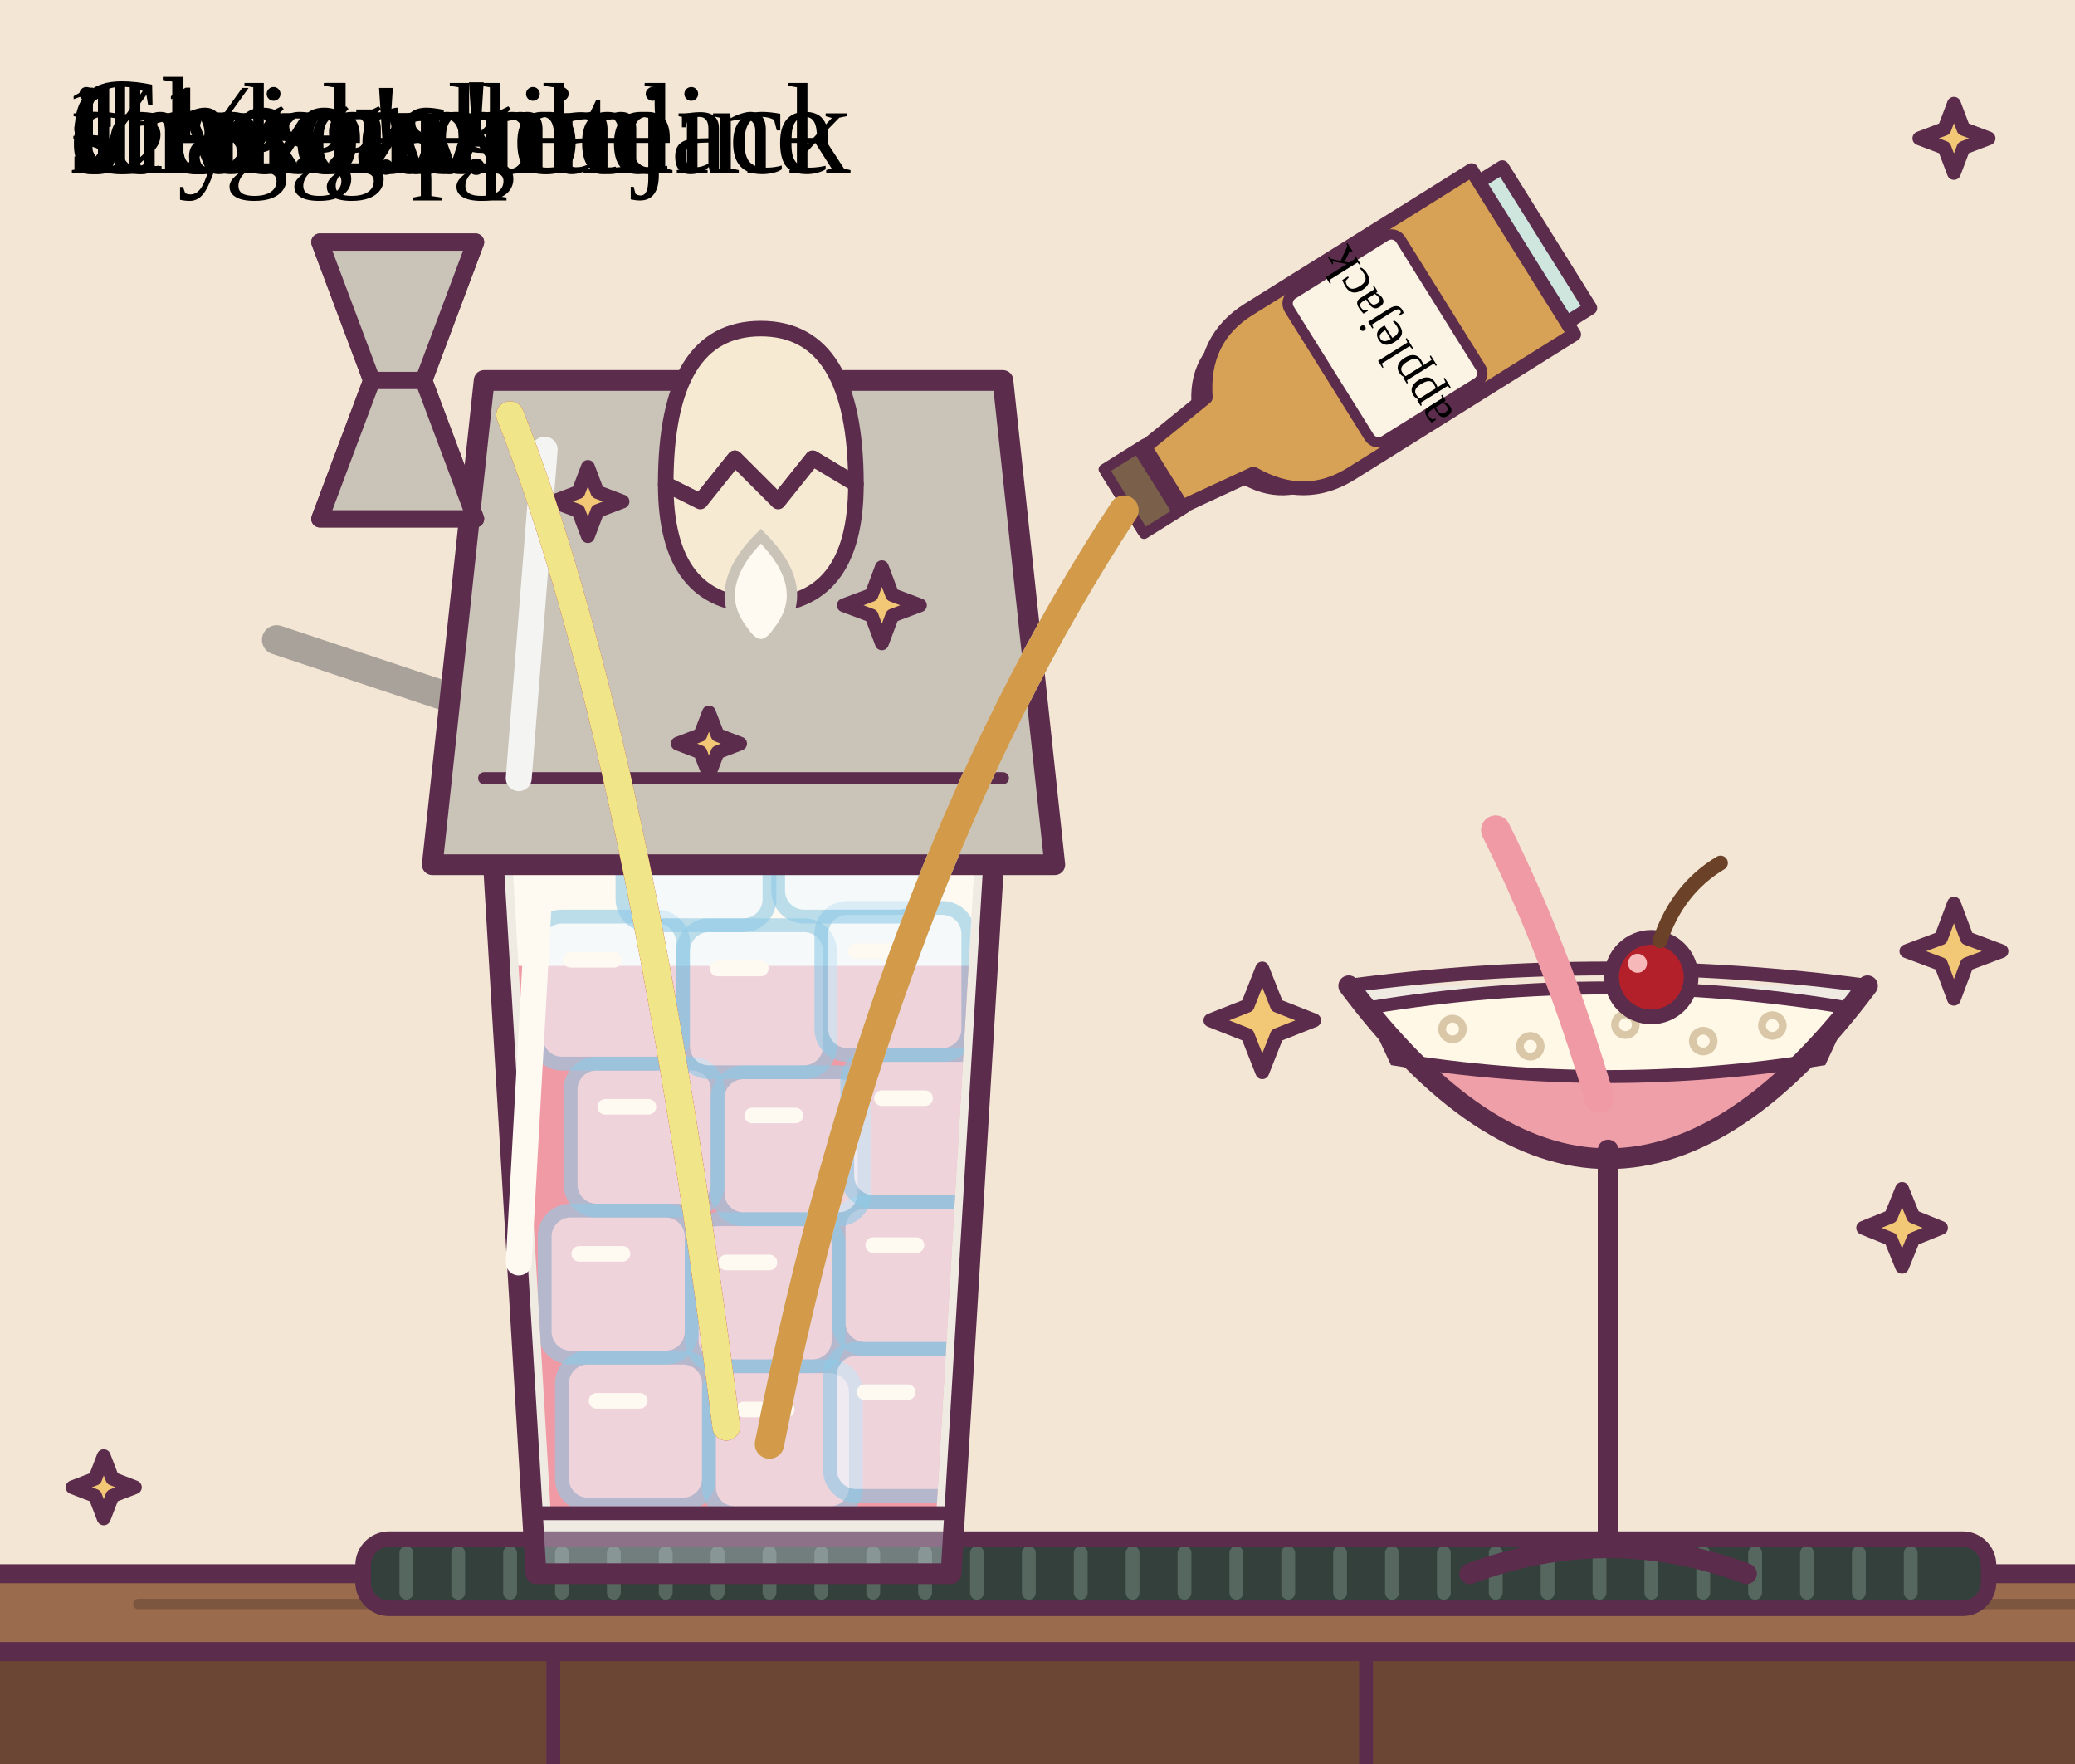
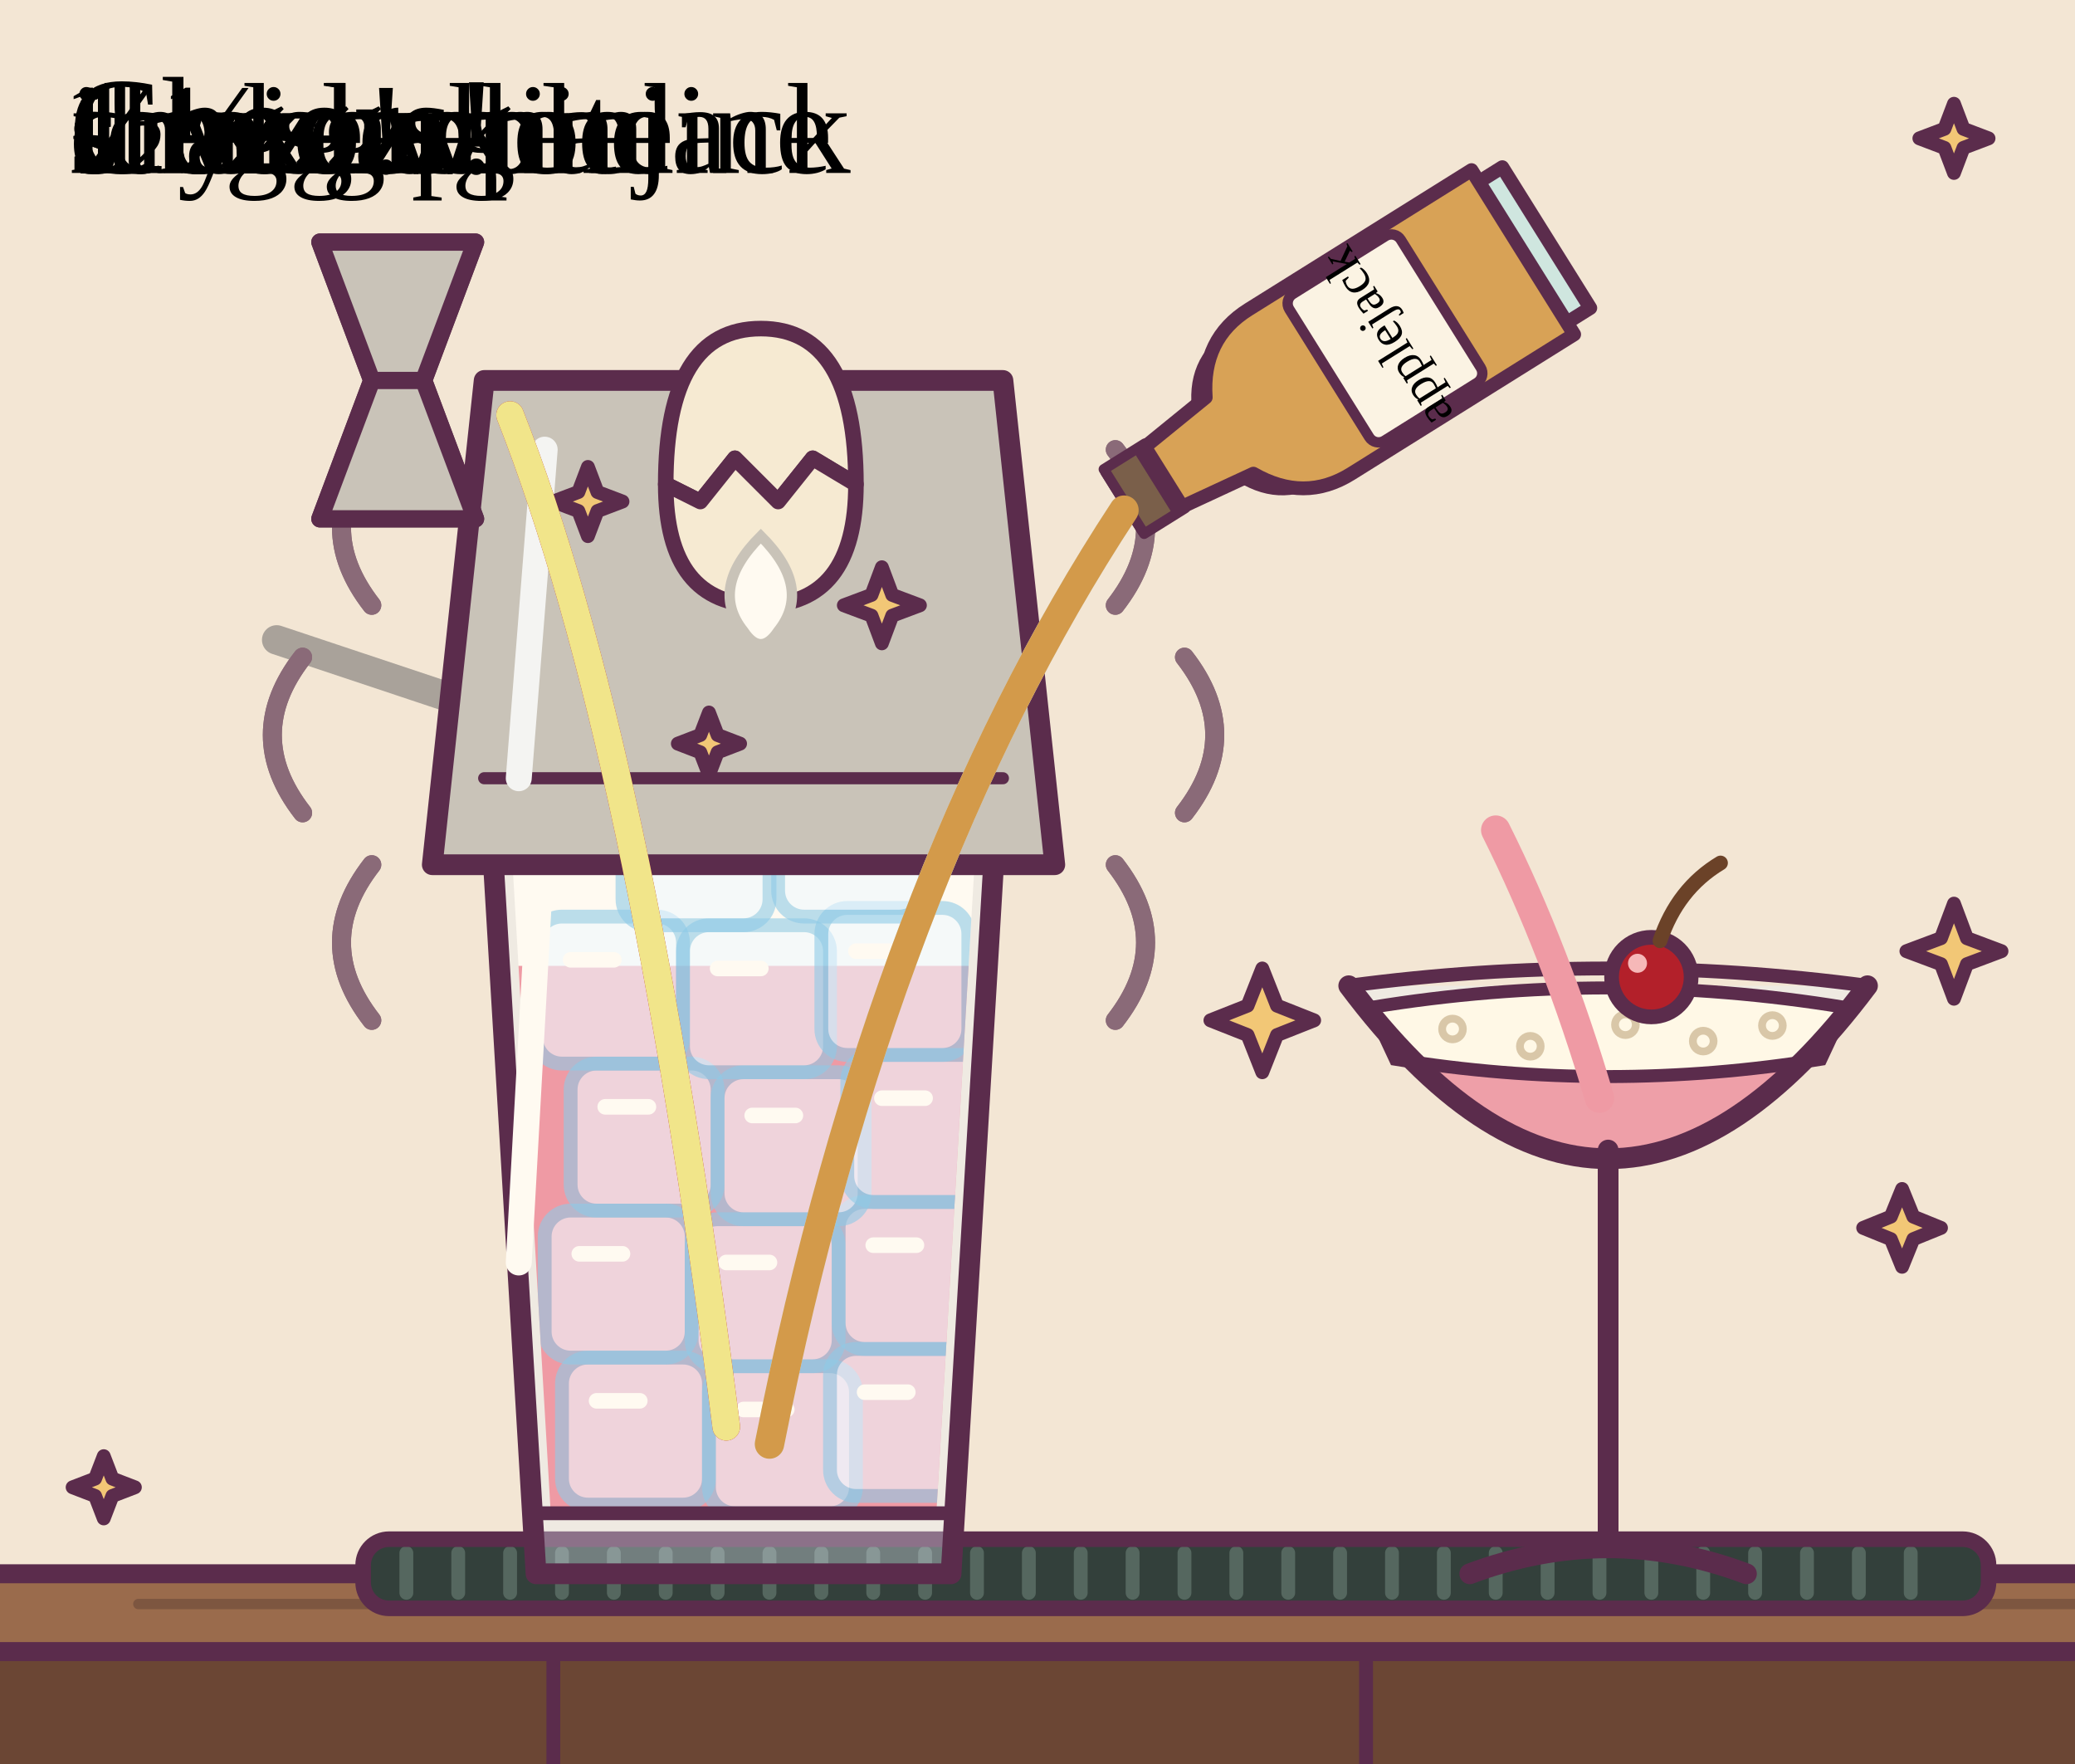
<svg viewBox="0 0 240 204" role="img" aria-label="How to make a Pink Lady, step by step: Combine ingredients. Add everything to your shaker. Dry shake. Shake hard, without ice, for about 15 seconds. That's what whips the egg white into foam. Wet shake. Add ice and shake again, until the shaker is frosty cold. Serve up. Strain into a chilled coupe, no ice, and top with a cherry. Cheers!">
  <g transform="translate(-104 -14)">
    <g filter="url(#wash)">
      <rect x="0" y="0" width="400" height="236" fill="#f3e6d4" />
    </g>
    <rect x="0" y="196" width="400" height="40" fill="#6e4b39" />
    <g filter="url(#wash)">
      <rect x="0" y="196" width="400" height="9" fill="#9a6b4c" />
      <rect x="0" y="205" width="400" height="31" fill="#6b4634" />
    </g>
    <g filter="url(#crayon)" fill="none" stroke="#5b2c4c" stroke-width="2.2" stroke-linecap="round" stroke-linejoin="round">
      <path d="M0 196 H400 M0 205 H400" />
      <path d="M64 205 V236" stroke-width="1.6" />
      <path d="M168 205 V236" stroke-width="1.6" />
      <path d="M262 205 V236" stroke-width="1.6" />
      <path d="M352 205 V236" stroke-width="1.6" />
      <path d="M22 199.5 h38" stroke="#7d5640" stroke-width="1.2" />
      <path d="M120 199.5 h54" stroke="#7d5640" stroke-width="1.2" />
      <path d="M230 199.5 h30" stroke="#7d5640" stroke-width="1.2" />
      <path d="M300 199.5 h46" stroke="#7d5640" stroke-width="1.2" />
    </g>
    <rect x="146" y="192" width="188" height="8" rx="3" fill="#33403b" />
    <path d="M151 193.6 v4.6" stroke="#55675f" stroke-width="1.6" stroke-linecap="round" />
    <path d="M157 193.6 v4.6" stroke="#55675f" stroke-width="1.6" stroke-linecap="round" />
    <path d="M163 193.6 v4.6" stroke="#55675f" stroke-width="1.6" stroke-linecap="round" />
    <path d="M169 193.6 v4.6" stroke="#55675f" stroke-width="1.6" stroke-linecap="round" />
    <path d="M175 193.6 v4.6" stroke="#55675f" stroke-width="1.6" stroke-linecap="round" />
    <path d="M181 193.6 v4.6" stroke="#55675f" stroke-width="1.6" stroke-linecap="round" />
    <path d="M187 193.6 v4.6" stroke="#55675f" stroke-width="1.6" stroke-linecap="round" />
    <path d="M193 193.6 v4.6" stroke="#55675f" stroke-width="1.6" stroke-linecap="round" />
    <path d="M199 193.6 v4.6" stroke="#55675f" stroke-width="1.6" stroke-linecap="round" />
    <path d="M205 193.6 v4.6" stroke="#55675f" stroke-width="1.6" stroke-linecap="round" />
    <path d="M211 193.6 v4.6" stroke="#55675f" stroke-width="1.6" stroke-linecap="round" />
    <path d="M217 193.6 v4.6" stroke="#55675f" stroke-width="1.6" stroke-linecap="round" />
    <path d="M223 193.6 v4.6" stroke="#55675f" stroke-width="1.6" stroke-linecap="round" />
    <path d="M229 193.6 v4.6" stroke="#55675f" stroke-width="1.6" stroke-linecap="round" />
    <path d="M235 193.6 v4.6" stroke="#55675f" stroke-width="1.6" stroke-linecap="round" />
    <path d="M241 193.6 v4.6" stroke="#55675f" stroke-width="1.6" stroke-linecap="round" />
    <path d="M247 193.6 v4.6" stroke="#55675f" stroke-width="1.6" stroke-linecap="round" />
    <path d="M253 193.6 v4.6" stroke="#55675f" stroke-width="1.6" stroke-linecap="round" />
    <path d="M259 193.6 v4.6" stroke="#55675f" stroke-width="1.6" stroke-linecap="round" />
    <path d="M265 193.6 v4.6" stroke="#55675f" stroke-width="1.6" stroke-linecap="round" />
    <path d="M271 193.6 v4.6" stroke="#55675f" stroke-width="1.6" stroke-linecap="round" />
    <path d="M277 193.6 v4.6" stroke="#55675f" stroke-width="1.6" stroke-linecap="round" />
    <path d="M283 193.6 v4.6" stroke="#55675f" stroke-width="1.6" stroke-linecap="round" />
    <path d="M289 193.6 v4.6" stroke="#55675f" stroke-width="1.6" stroke-linecap="round" />
    <path d="M295 193.6 v4.6" stroke="#55675f" stroke-width="1.6" stroke-linecap="round" />
    <path d="M301 193.6 v4.6" stroke="#55675f" stroke-width="1.6" stroke-linecap="round" />
    <path d="M307 193.6 v4.6" stroke="#55675f" stroke-width="1.6" stroke-linecap="round" />
    <path d="M313 193.6 v4.6" stroke="#55675f" stroke-width="1.6" stroke-linecap="round" />
    <path d="M319 193.6 v4.6" stroke="#55675f" stroke-width="1.6" stroke-linecap="round" />
    <path d="M325 193.6 v4.6" stroke="#55675f" stroke-width="1.6" stroke-linecap="round" />
    <g filter="url(#crayon)" fill="none" stroke="#5b2c4c" stroke-width="2.6" stroke-linecap="round" stroke-linejoin="round">
      <rect x="146" y="192" width="188" height="8" rx="3" stroke-width="1.8" />
    </g>
    <g class="twinkle d2" style="transform-origin:330px 30px">
      <path d="M330 26 L331.1 28.9 L334 30 L331.1 31.1 L330 34 L328.9 31.1 L326 30 L328.9 28.9Z" fill="#f2c776" stroke="#5b2c4c" stroke-width="1.6" stroke-linejoin="round" />
    </g>
    <g class="twinkle d3" style="transform-origin:116px 186px">
      <path d="M116 182.4 L117 185 L119.6 186 L117 187 L116 189.6 L115 187 L112.4 186 L115 185Z" fill="#f2c776" stroke="#5b2c4c" stroke-width="1.6" stroke-linejoin="round" />
    </g>
-     <g class="mix31">
-       <g class="tip30" style="transform-origin:220px 96px">
-         <g class="shk29" style="transform-origin:190px 116px">
+     <g class="mix33">
+       <g class="tip32" style="transform-origin:220px 96px">
+         <g class="shk31" style="transform-origin:190px 116px">
          <g filter="url(#wash)">
            <path d="M160 96 L220 96 L214 196 L166 196Z" fill="#e7f1fb" opacity=".35" />
          </g>
          <clipPath id="pink-lady-mx">
            <path d="M162.4 99 L217.6 99 L212.3 189 L167.7 189Z" />
          </clipPath>
          <g clip-path="url(#pink-lady-mx)">
            <g filter="url(#wash)">
              <g class="ml5" style="transform-origin:190px 190px">
                <rect x="158" y="174.5" width="64" height="15.5" fill="#d5e4e8" />
              </g>
              <g class="ml6" style="transform-origin:190px 175px">
                <rect x="158" y="169.5" width="64" height="5.5" fill="#d39a4a" />
              </g>
              <g class="ml7" style="transform-origin:190px 170px">
                <rect x="158" y="159.5" width="64" height="10.5" fill="#b3202a" />
              </g>
              <g class="ml8" style="transform-origin:190px 160px">
                <rect x="158" y="149.5" width="64" height="10.5" fill="#f1e58a" />
              </g>
              <g class="ml9" style="transform-origin:190px 150px">
                <rect x="158" y="141.5" width="64" height="8.5" fill="#fffaf1" />
              </g>
              <g class="mixed10" style="transform-origin:190px 190px">
                <rect x="158" y="125.2" width="64" height="64.8" fill="#ef9aa4" />
              </g>
              <g class="mfoam11">
                <rect x="158" y="113.2" width="64" height="12.5" fill="#fffaf1" />
              </g>
            </g>
            <g class="mice12" style="transform-origin:177.5px 179.5px">
              <rect x="169" y="171" width="17" height="17" rx="3" fill="#eef8ff" opacity=".6" stroke="#8ecae6" stroke-width="1.6" />
              <path d="M173 176 h5" stroke="#fffaf1" stroke-width="1.8" stroke-linecap="round" />
            </g>
            <g class="mice13" style="transform-origin:194.5px 180.5px">
              <rect x="186" y="172" width="17" height="17" rx="3" fill="#eef8ff" opacity=".6" stroke="#8ecae6" stroke-width="1.6" />
              <path d="M190 177 h5" stroke="#fffaf1" stroke-width="1.8" stroke-linecap="round" />
            </g>
            <g class="mice14" style="transform-origin:208.5px 178.5px">
              <rect x="200" y="170" width="17" height="17" rx="3" fill="#eef8ff" opacity=".6" stroke="#8ecae6" stroke-width="1.6" />
              <path d="M204 175 h5" stroke="#fffaf1" stroke-width="1.8" stroke-linecap="round" />
            </g>
            <g class="mice15" style="transform-origin:175.5px 162.5px">
              <rect x="167" y="154" width="17" height="17" rx="3" fill="#eef8ff" opacity=".6" stroke="#8ecae6" stroke-width="1.6" />
              <path d="M171 159 h5" stroke="#fffaf1" stroke-width="1.8" stroke-linecap="round" />
            </g>
            <g class="mice16" style="transform-origin:192.5px 163.5px">
              <rect x="184" y="155" width="17" height="17" rx="3" fill="#eef8ff" opacity=".6" stroke="#8ecae6" stroke-width="1.6" />
              <path d="M188 160 h5" stroke="#fffaf1" stroke-width="1.8" stroke-linecap="round" />
            </g>
            <g class="mice17" style="transform-origin:209.5px 161.5px">
              <rect x="201" y="153" width="17" height="17" rx="3" fill="#eef8ff" opacity=".6" stroke="#8ecae6" stroke-width="1.6" />
              <path d="M205 158 h5" stroke="#fffaf1" stroke-width="1.8" stroke-linecap="round" />
            </g>
            <g class="mice18" style="transform-origin:178.5px 145.5px">
              <rect x="170" y="137" width="17" height="17" rx="3" fill="#eef8ff" opacity=".6" stroke="#8ecae6" stroke-width="1.6" />
              <path d="M174 142 h5" stroke="#fffaf1" stroke-width="1.8" stroke-linecap="round" />
            </g>
            <g class="mice19" style="transform-origin:195.5px 146.5px">
              <rect x="187" y="138" width="17" height="17" rx="3" fill="#eef8ff" opacity=".6" stroke="#8ecae6" stroke-width="1.6" />
              <path d="M191 143 h5" stroke="#fffaf1" stroke-width="1.8" stroke-linecap="round" />
            </g>
            <g class="mice20" style="transform-origin:210.5px 144.5px">
              <rect x="202" y="136" width="17" height="17" rx="3" fill="#eef8ff" opacity=".6" stroke="#8ecae6" stroke-width="1.6" />
              <path d="M206 141 h5" stroke="#fffaf1" stroke-width="1.8" stroke-linecap="round" />
            </g>
            <g class="mice21" style="transform-origin:174.5px 128.5px">
              <rect x="166" y="120" width="17" height="17" rx="3" fill="#eef8ff" opacity=".6" stroke="#8ecae6" stroke-width="1.6" />
              <path d="M170 125 h5" stroke="#fffaf1" stroke-width="1.8" stroke-linecap="round" />
            </g>
            <g class="mice22" style="transform-origin:191.5px 129.5px">
              <rect x="183" y="121" width="17" height="17" rx="3" fill="#eef8ff" opacity=".6" stroke="#8ecae6" stroke-width="1.6" />
              <path d="M187 126 h5" stroke="#fffaf1" stroke-width="1.8" stroke-linecap="round" />
            </g>
            <g class="mice23" style="transform-origin:207.5px 127.5px">
              <rect x="199" y="119" width="17" height="17" rx="3" fill="#eef8ff" opacity=".6" stroke="#8ecae6" stroke-width="1.6" />
              <path d="M203 124 h5" stroke="#fffaf1" stroke-width="1.8" stroke-linecap="round" />
            </g>
            <g class="mice24" style="transform-origin:184.5px 112.5px">
              <rect x="176" y="104" width="17" height="17" rx="3" fill="#eef8ff" opacity=".6" stroke="#8ecae6" stroke-width="1.6" />
              <path d="M180 109 h5" stroke="#fffaf1" stroke-width="1.8" stroke-linecap="round" />
            </g>
            <g class="mice25" style="transform-origin:202.5px 111.5px">
              <rect x="194" y="103" width="17" height="17" rx="3" fill="#eef8ff" opacity=".6" stroke="#8ecae6" stroke-width="1.6" />
              <path d="M198 108 h5" stroke="#fffaf1" stroke-width="1.8" stroke-linecap="round" />
            </g>
          </g>
          <g filter="url(#crayon)" fill="none" stroke="#5b2c4c" stroke-width="2.6" stroke-linecap="round" stroke-linejoin="round">
            <path d="M160 96 L220 96 L214 196 L166 196Z" stroke-width="2.4" />
            <path d="M166 189 H214" stroke-width="1.6" />
            <path d="M167 106 L164 160" stroke="#fffaf1" stroke-width="3" />
          </g>
          <g class="strainer26">
            <g filter="url(#crayon)" fill="none" stroke="#5b2c4c" stroke-width="2.6" stroke-linecap="round" stroke-linejoin="round">
              <path d="M160 96 H220" stroke="#a9a29a" stroke-width="3.4" />
              <path d="M162 100 q3 3.4 6 0 q3 3.4 6 0 q3 3.4 6 0 q3 3.4 6 0 q3 3.4 6 0 q3 3.4 6 0 q3 3.4 6 0 q3 3.4 6 0 q3 3.4 6 0 q3 3.4 6 0" stroke="#8a8f96" stroke-width="1.5" />
              <path d="M160 96 L136 88" stroke="#a9a29a" stroke-width="3.4" />
            </g>
          </g>
-           <g class="tin28">
+           <g class="tin30">
            <g filter="url(#wash)">
              <path d="M154 114 L226 114 L220 58 L160 58Z" fill="#c9c3b8" />
            </g>
            <g filter="url(#crayon)" fill="none" stroke="#5b2c4c" stroke-width="2.6" stroke-linecap="round" stroke-linejoin="round">
              <path d="M154 114 L226 114 L220 58 L160 58Z" stroke-width="2.4" />
              <path d="M160 104 H220" stroke-width="1.4" />
              <path d="M167 66 L164 104" stroke="#f4f4f2" stroke-width="3" />
            </g>
-             <g class="frost27">
+             <g class="frost29">
              <g class="twinkle" style="transform-origin:172px 72px">
                <path d="M172 68 L173.1 70.9 L176 72 L173.1 73.1 L172 76 L170.9 73.1 L168 72 L170.9 70.9Z" fill="#f2c776" stroke="#5b2c4c" stroke-width="1.6" stroke-linejoin="round" />
              </g>
              <g class="twinkle d2" style="transform-origin:206px 84px">
                <path d="M206 79.6 L207.2 82.8 L210.4 84 L207.2 85.2 L206 88.4 L204.8 85.2 L201.6 84 L204.8 82.8Z" fill="#f2c776" stroke="#5b2c4c" stroke-width="1.6" stroke-linejoin="round" />
              </g>
              <g class="twinkle d3" style="transform-origin:186px 100px">
                <path d="M186 96.4 L187 99 L189.6 100 L187 101 L186 103.6 L185 101 L182.4 100 L185 99Z" fill="#f2c776" stroke="#5b2c4c" stroke-width="1.6" stroke-linejoin="round" />
              </g>
            </g>
+           </g>
+         </g>
+         <g class="whoosh27">
+           <g filter="url(#crayon)" fill="none" stroke="#5b2c4c" stroke-width="2.6" stroke-linecap="round" stroke-linejoin="round">
+             <path d="M147 66 q-7 9 0 18 M139 90 q-7 9 0 18 M147 114 q-7 9 0 18 M233 66 q7 9 0 18 M241 90 q7 9 0 18 M233 114 q7 9 0 18" stroke="#8a6a78" stroke-width="2.2" />
+           </g>
+         </g>
+         <g class="whoosh28">
+           <g filter="url(#crayon)" fill="none" stroke="#5b2c4c" stroke-width="2.6" stroke-linecap="round" stroke-linejoin="round">
+             <path d="M147 66 q-7 9 0 18 M139 90 q-7 9 0 18 M147 114 q-7 9 0 18 M233 66 q7 9 0 18 M241 90 q7 9 0 18 M233 114 q7 9 0 18" stroke="#8a6a78" stroke-width="2.2" />
          </g>
        </g>
      </g>
    </g>
    <g transform="translate(290 196) scale(1)">
      <g filter="url(#wash)">
        <path d="M-30 -68 Q0 -28 30 -68Z" fill="#e7f1fb" opacity=".35" />
      </g>
      <g class="gc3">
        <clipPath id="pink-lady-gl">
          <path d="M-28 -66 Q0 -32 28 -66Z" />
        </clipPath>
        <g clip-path="url(#pink-lady-gl)">
          <g filter="url(#wash)">
            <g class="band1" style="transform-origin:0px -47.5px">
              <rect x="-40" y="-65.6" width="80" height="18.1" fill="#ee9fa8" />
            </g>
          </g>
          <g filter="url(#wash)" />
        </g>
        <g class="foam2">
          <path d="M-27.4 -65.5 Q0 -70 27.4 -65.5 L24.6 -59.5 Q0 -55.5 -24.6 -59.5Z" fill="#fff8e6" stroke="#5b2c4c" stroke-width="1.5" />
          <circle cx="-18" cy="-63" r="1.2" fill="none" stroke="#d9c7a8" stroke-width=".9" />
          <circle cx="-9" cy="-61" r="1.2" fill="none" stroke="#d9c7a8" stroke-width=".9" />
          <circle cx="2" cy="-63.5" r="1.2" fill="none" stroke="#d9c7a8" stroke-width=".9" />
          <circle cx="11" cy="-61.6" r="1.2" fill="none" stroke="#d9c7a8" stroke-width=".9" />
          <circle cx="19" cy="-63.4" r="1.2" fill="none" stroke="#d9c7a8" stroke-width=".9" />
        </g>
      </g>
      <g filter="url(#crayon)" fill="none" stroke="#5b2c4c" stroke-width="2.6" stroke-linecap="round" stroke-linejoin="round">
        <path d="M-30 -68 Q0 -28 30 -68" stroke-width="2.4" />
        <path d="M-30 -68 Q0 -72 30 -68" stroke-width="1.6" />
        <path d="M0 -49 V-4 M-16 0 Q0 -6 16 0" stroke-width="2.4" />
      </g>
      <g class="garn4">
        <g transform="translate(5 -69)">
          <g filter="url(#wash)">
            <circle r="4.6" fill="#b3202a" />
          </g>
          <g filter="url(#crayon)" fill="none" stroke="#5b2c4c" stroke-width="2.6" stroke-linecap="round" stroke-linejoin="round">
            <circle r="4.6" stroke-width="1.7" />
            <path d="M1 -4.2 q2 -6 7 -9" stroke="#6b4228" stroke-width="1.7" />
          </g>
          <circle cx="-1.6" cy="-1.6" r="1.1" fill="#f6b8b8" />
        </g>
      </g>
    </g>
-     <g class="btl32" style="transform-origin:234px 72px">
+     <g class="btl34" style="transform-origin:234px 72px">
      <g transform="translate(234 72) rotate(-122)">
        <g transform="translate(0 57.6) scale(0.8)">
          <g filter="url(#wash)">
            <path d="M-12 0 L-12 -46 Q-12 -53 -5 -56 L-4.5 -66 L4.5 -66 L5 -56 Q12 -53 12 -46 L12 0Z" fill="#cfe6df" />
            <rect x="-10.5" y="-36" width="21" height="19" rx="1.6" fill="#fbf3e3" />
            <path d="M-5 -72 h10 v7 h-10Z" fill="#7a5f4a" />
          </g>
          <g filter="url(#crayon)" fill="none" stroke="#5b2c4c" stroke-width="2.6" stroke-linecap="round" stroke-linejoin="round">
            <path d="M-12 0 L-12 -46 Q-12 -53 -5 -56 L-4.5 -66 L4.5 -66 L5 -56 Q12 -53 12 -46 L12 0Z" stroke-width="2" />
            <rect x="-10.5" y="-36" width="21" height="19" rx="1.6" stroke-width="1.5" />
            <path d="M-5 -72 h10 v7 h-10Z" stroke-width="1.5" />
          </g>
          <text class="letter" x="0" y="-23.8" font-size="7.6" text-anchor="middle">gin</text>
        </g>
      </g>
    </g>
-     <g filter="url(#crayon)" fill="none" stroke="#5b2c4c" stroke-width="2.6" stroke-linecap="round" stroke-linejoin="round" class="pour33">
+     <g filter="url(#crayon)" fill="none" stroke="#5b2c4c" stroke-width="2.6" stroke-linecap="round" stroke-linejoin="round" class="pour35">
      <path d="M234 73 Q206 115.6 193 181" stroke="#d5e4e8" stroke-width="3.4" />
    </g>
-     <g class="btl35" style="transform-origin:234px 72px">
+     <g class="btl37" style="transform-origin:234px 72px">
      <g transform="translate(234 72) rotate(-122)">
        <g transform="translate(0 54.4) scale(0.8)">
          <g filter="url(#wash)">
            <path d="M-14 0 L-14 -38 Q-14 -46 -6.5 -50 L-5 -62 L5 -62 L6.5 -50 Q14 -46 14 -38 L14 0Z" fill="#d8a256" />
            <rect x="-12.5" y="-33" width="25" height="19" rx="1.6" fill="#fbf3e3" />
            <path d="M-5.5 -68 h11 v7 h-11Z" fill="#7a5f4a" />
          </g>
          <g filter="url(#crayon)" fill="none" stroke="#5b2c4c" stroke-width="2.6" stroke-linecap="round" stroke-linejoin="round">
            <path d="M-14 0 L-14 -38 Q-14 -46 -6.5 -50 L-5 -62 L5 -62 L6.5 -50 Q14 -46 14 -38 L14 0Z" stroke-width="2" />
            <rect x="-12.5" y="-33" width="25" height="19" rx="1.6" stroke-width="1.5" />
            <path d="M-5.5 -68 h11 v7 h-11Z" stroke-width="1.5" />
          </g>
          <text class="letter" x="0" y="-20.8" font-size="7.6" text-anchor="middle" textLength="22" lengthAdjust="spacingAndGlyphs">applejack</text>
        </g>
      </g>
    </g>
-     <g filter="url(#crayon)" fill="none" stroke="#5b2c4c" stroke-width="2.6" stroke-linecap="round" stroke-linejoin="round" class="pour36">
+     <g filter="url(#crayon)" fill="none" stroke="#5b2c4c" stroke-width="2.6" stroke-linecap="round" stroke-linejoin="round" class="pour38">
      <path d="M234 73 Q206 115.6 193 181" stroke="#d39a4a" stroke-width="3.4" />
    </g>
-     <g class="jig38" style="transform-origin:150px 58px">
+     <g class="jig40" style="transform-origin:150px 58px">
      <g transform="translate(150 58)">
        <g filter="url(#wash)">
          <path d="M-9 -16 L9 -16 L3 0 L9 16 L-9 16 L-3 0Z" fill="#c9c3b8" />
        </g>
        <g filter="url(#crayon)" fill="none" stroke="#5b2c4c" stroke-width="2.6" stroke-linecap="round" stroke-linejoin="round">
          <path d="M-9 -16 L9 -16 L3 0 L9 16 L-9 16 L-3 0Z M-3 0 H3" stroke-width="2" />
        </g>
      </g>
    </g>
-     <g filter="url(#crayon)" fill="none" stroke="#5b2c4c" stroke-width="2.6" stroke-linecap="round" stroke-linejoin="round" class="pour39">
+     <g filter="url(#crayon)" fill="none" stroke="#5b2c4c" stroke-width="2.6" stroke-linecap="round" stroke-linejoin="round" class="pour41">
      <path d="M163 62 Q178 100 188 179" stroke="#b3202a" stroke-width="3.2" />
    </g>
-     <g class="jig41" style="transform-origin:150px 58px">
+     <g class="jig43" style="transform-origin:150px 58px">
      <g transform="translate(150 58)">
        <g filter="url(#wash)">
          <path d="M-9 -16 L9 -16 L3 0 L9 16 L-9 16 L-3 0Z" fill="#c9c3b8" />
        </g>
        <g filter="url(#crayon)" fill="none" stroke="#5b2c4c" stroke-width="2.6" stroke-linecap="round" stroke-linejoin="round">
          <path d="M-9 -16 L9 -16 L3 0 L9 16 L-9 16 L-3 0Z M-3 0 H3" stroke-width="2" />
        </g>
      </g>
    </g>
-     <g filter="url(#crayon)" fill="none" stroke="#5b2c4c" stroke-width="2.6" stroke-linecap="round" stroke-linejoin="round" class="pour42">
+     <g filter="url(#crayon)" fill="none" stroke="#5b2c4c" stroke-width="2.6" stroke-linecap="round" stroke-linejoin="round" class="pour44">
      <path d="M163 62 Q178 100 188 179" stroke="#f1e58a" stroke-width="3.2" />
    </g>
-     <g class="egg44">
-       <g class="egt45" style="transform-origin:192px 70px">
+     <g class="egg46">
+       <g class="egt47" style="transform-origin:192px 70px">
        <g transform="translate(192 70)">
          <g filter="url(#wash)">
            <path d="M-11 0 Q-11 -18 0 -18 Q11 -18 11 0 L6 -3 L2 2 L-3 -3 L-7 2Z" fill="#f6ead2" />
          </g>
          <g filter="url(#crayon)" fill="none" stroke="#5b2c4c" stroke-width="2.6" stroke-linecap="round" stroke-linejoin="round">
            <path d="M-11 0 Q-11 -18 0 -18 Q11 -18 11 0 L6 -3 L2 2 L-3 -3 L-7 2Z" stroke-width="1.8" />
          </g>
        </g>
      </g>
-       <g class="egb46" style="transform-origin:192px 70px">
+       <g class="egb48" style="transform-origin:192px 70px">
        <g transform="translate(192 70)">
          <g filter="url(#wash)">
            <path d="M-11 0 Q-11 14 0 14 Q11 14 11 0 L6 -3 L2 2 L-3 -3 L-7 2Z" fill="#f6ead2" />
          </g>
          <g filter="url(#crayon)" fill="none" stroke="#5b2c4c" stroke-width="2.6" stroke-linecap="round" stroke-linejoin="round">
            <path d="M-11 0 Q-11 14 0 14 Q11 14 11 0 L6 -3 L2 2 L-3 -3 L-7 2Z" stroke-width="1.8" />
          </g>
        </g>
      </g>
    </g>
-     <g class="egw47">
+     <g class="egw49">
      <path d="M192 76 q-6 6 -2 11 q2 3 4 0 q4 -5 -2 -11Z" fill="#fffaf1" stroke="#c9c3b8" stroke-width="1.2" />
    </g>
-     <g filter="url(#crayon)" fill="none" stroke="#5b2c4c" stroke-width="2.6" stroke-linecap="round" stroke-linejoin="round" class="pour52">
+     <g filter="url(#crayon)" fill="none" stroke="#5b2c4c" stroke-width="2.6" stroke-linecap="round" stroke-linejoin="round" class="pour54">
      <path d="M277 110 Q284 124 289 141" stroke="#ef9aa4" stroke-width="3.4" />
    </g>
-     <g class="cheer55">
+     <g class="cheer57">
      <g class="twinkle" style="transform-origin:250px 132px">
        <path d="M250 126 L251.7 130.3 L256 132 L251.7 133.7 L250 138 L248.3 133.7 L244 132 L248.3 130.3Z" fill="#f2c776" stroke="#5b2c4c" stroke-width="1.6" stroke-linejoin="round" />
      </g>
      <g class="twinkle d2" style="transform-origin:330px 124px">
        <path d="M330 118.5 L331.5 122.5 L335.5 124 L331.5 125.5 L330 129.5 L328.5 125.5 L324.5 124 L328.5 122.5Z" fill="#f2c776" stroke="#5b2c4c" stroke-width="1.6" stroke-linejoin="round" />
      </g>
      <g class="twinkle d3" style="transform-origin:324px 156px">
        <path d="M324 151.5 L325.3 154.7 L328.5 156 L325.3 157.3 L324 160.5 L322.7 157.3 L319.5 156 L322.7 154.7Z" fill="#f2c776" stroke="#5b2c4c" stroke-width="1.6" stroke-linejoin="round" />
      </g>
    </g>
-     <text class="letter cap34" x="112" y="34" font-size="15">1 ½ oz gin</text>
-     <text class="letter cap37" x="112" y="34" font-size="15">½ oz applejack</text>
-     <text class="letter cap40" x="112" y="34" font-size="15">1 oz grenadine</text>
-     <text class="letter cap43" x="112" y="34" font-size="15">1 oz lemon</text>
-     <text class="letter cap48" x="112" y="34" font-size="15">1 egg white</text>
-     <text class="letter cap49" x="112" y="34" font-size="15">dry shake</text>
-     <text class="letter cap50" x="112" y="34" font-size="15">ice</text>
-     <text class="letter cap51" x="112" y="34" font-size="15">shake!</text>
-     <text class="letter cap53" x="112" y="34" font-size="15">strain</text>
-     <text class="letter cap54" x="112" y="34" font-size="16">Cheers!</text>
+     <text class="letter cap36" x="112" y="34" font-size="15">1 ½ oz gin</text>
+     <text class="letter cap39" x="112" y="34" font-size="15">½ oz applejack</text>
+     <text class="letter cap42" x="112" y="34" font-size="15">1 oz grenadine</text>
+     <text class="letter cap45" x="112" y="34" font-size="15">1 oz lemon</text>
+     <text class="letter cap50" x="112" y="34" font-size="15">1 egg white</text>
+     <text class="letter cap51" x="112" y="34" font-size="15">dry shake</text>
+     <text class="letter cap52" x="112" y="34" font-size="15">ice</text>
+     <text class="letter cap53" x="112" y="34" font-size="15">shake!</text>
+     <text class="letter cap55" x="112" y="34" font-size="15">strain</text>
+     <text class="letter cap56" x="112" y="34" font-size="16">Cheers!</text>
  </g>
</svg>
